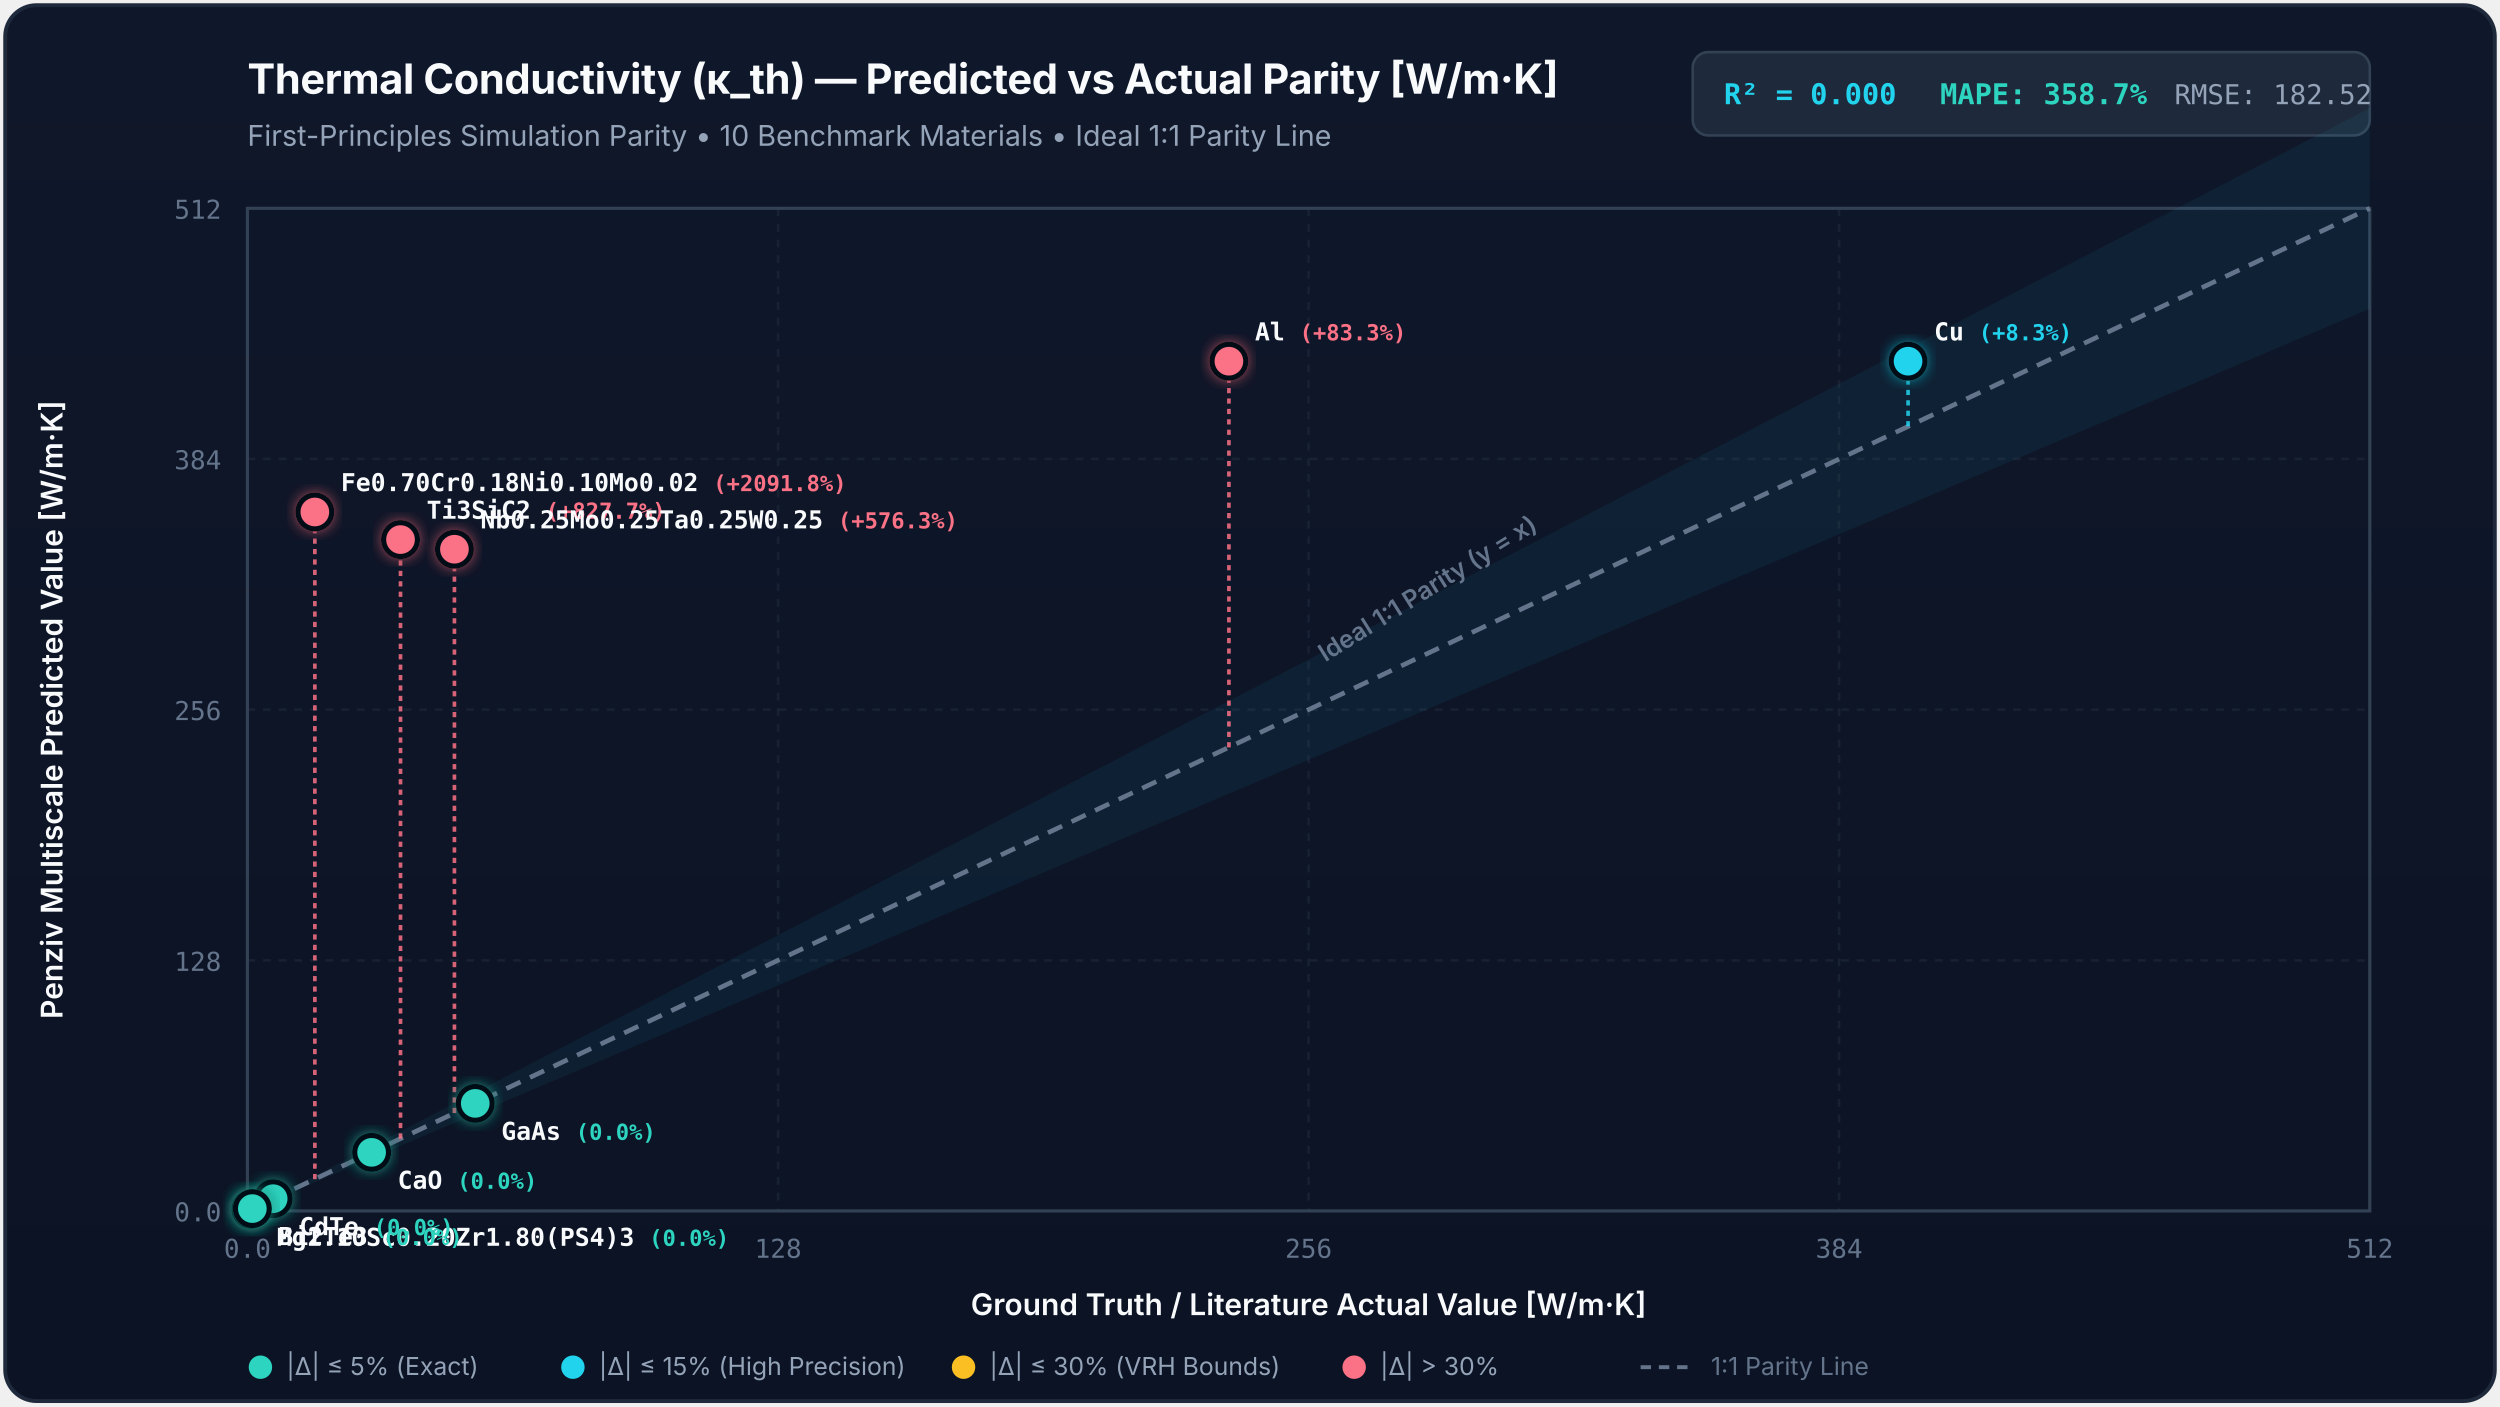
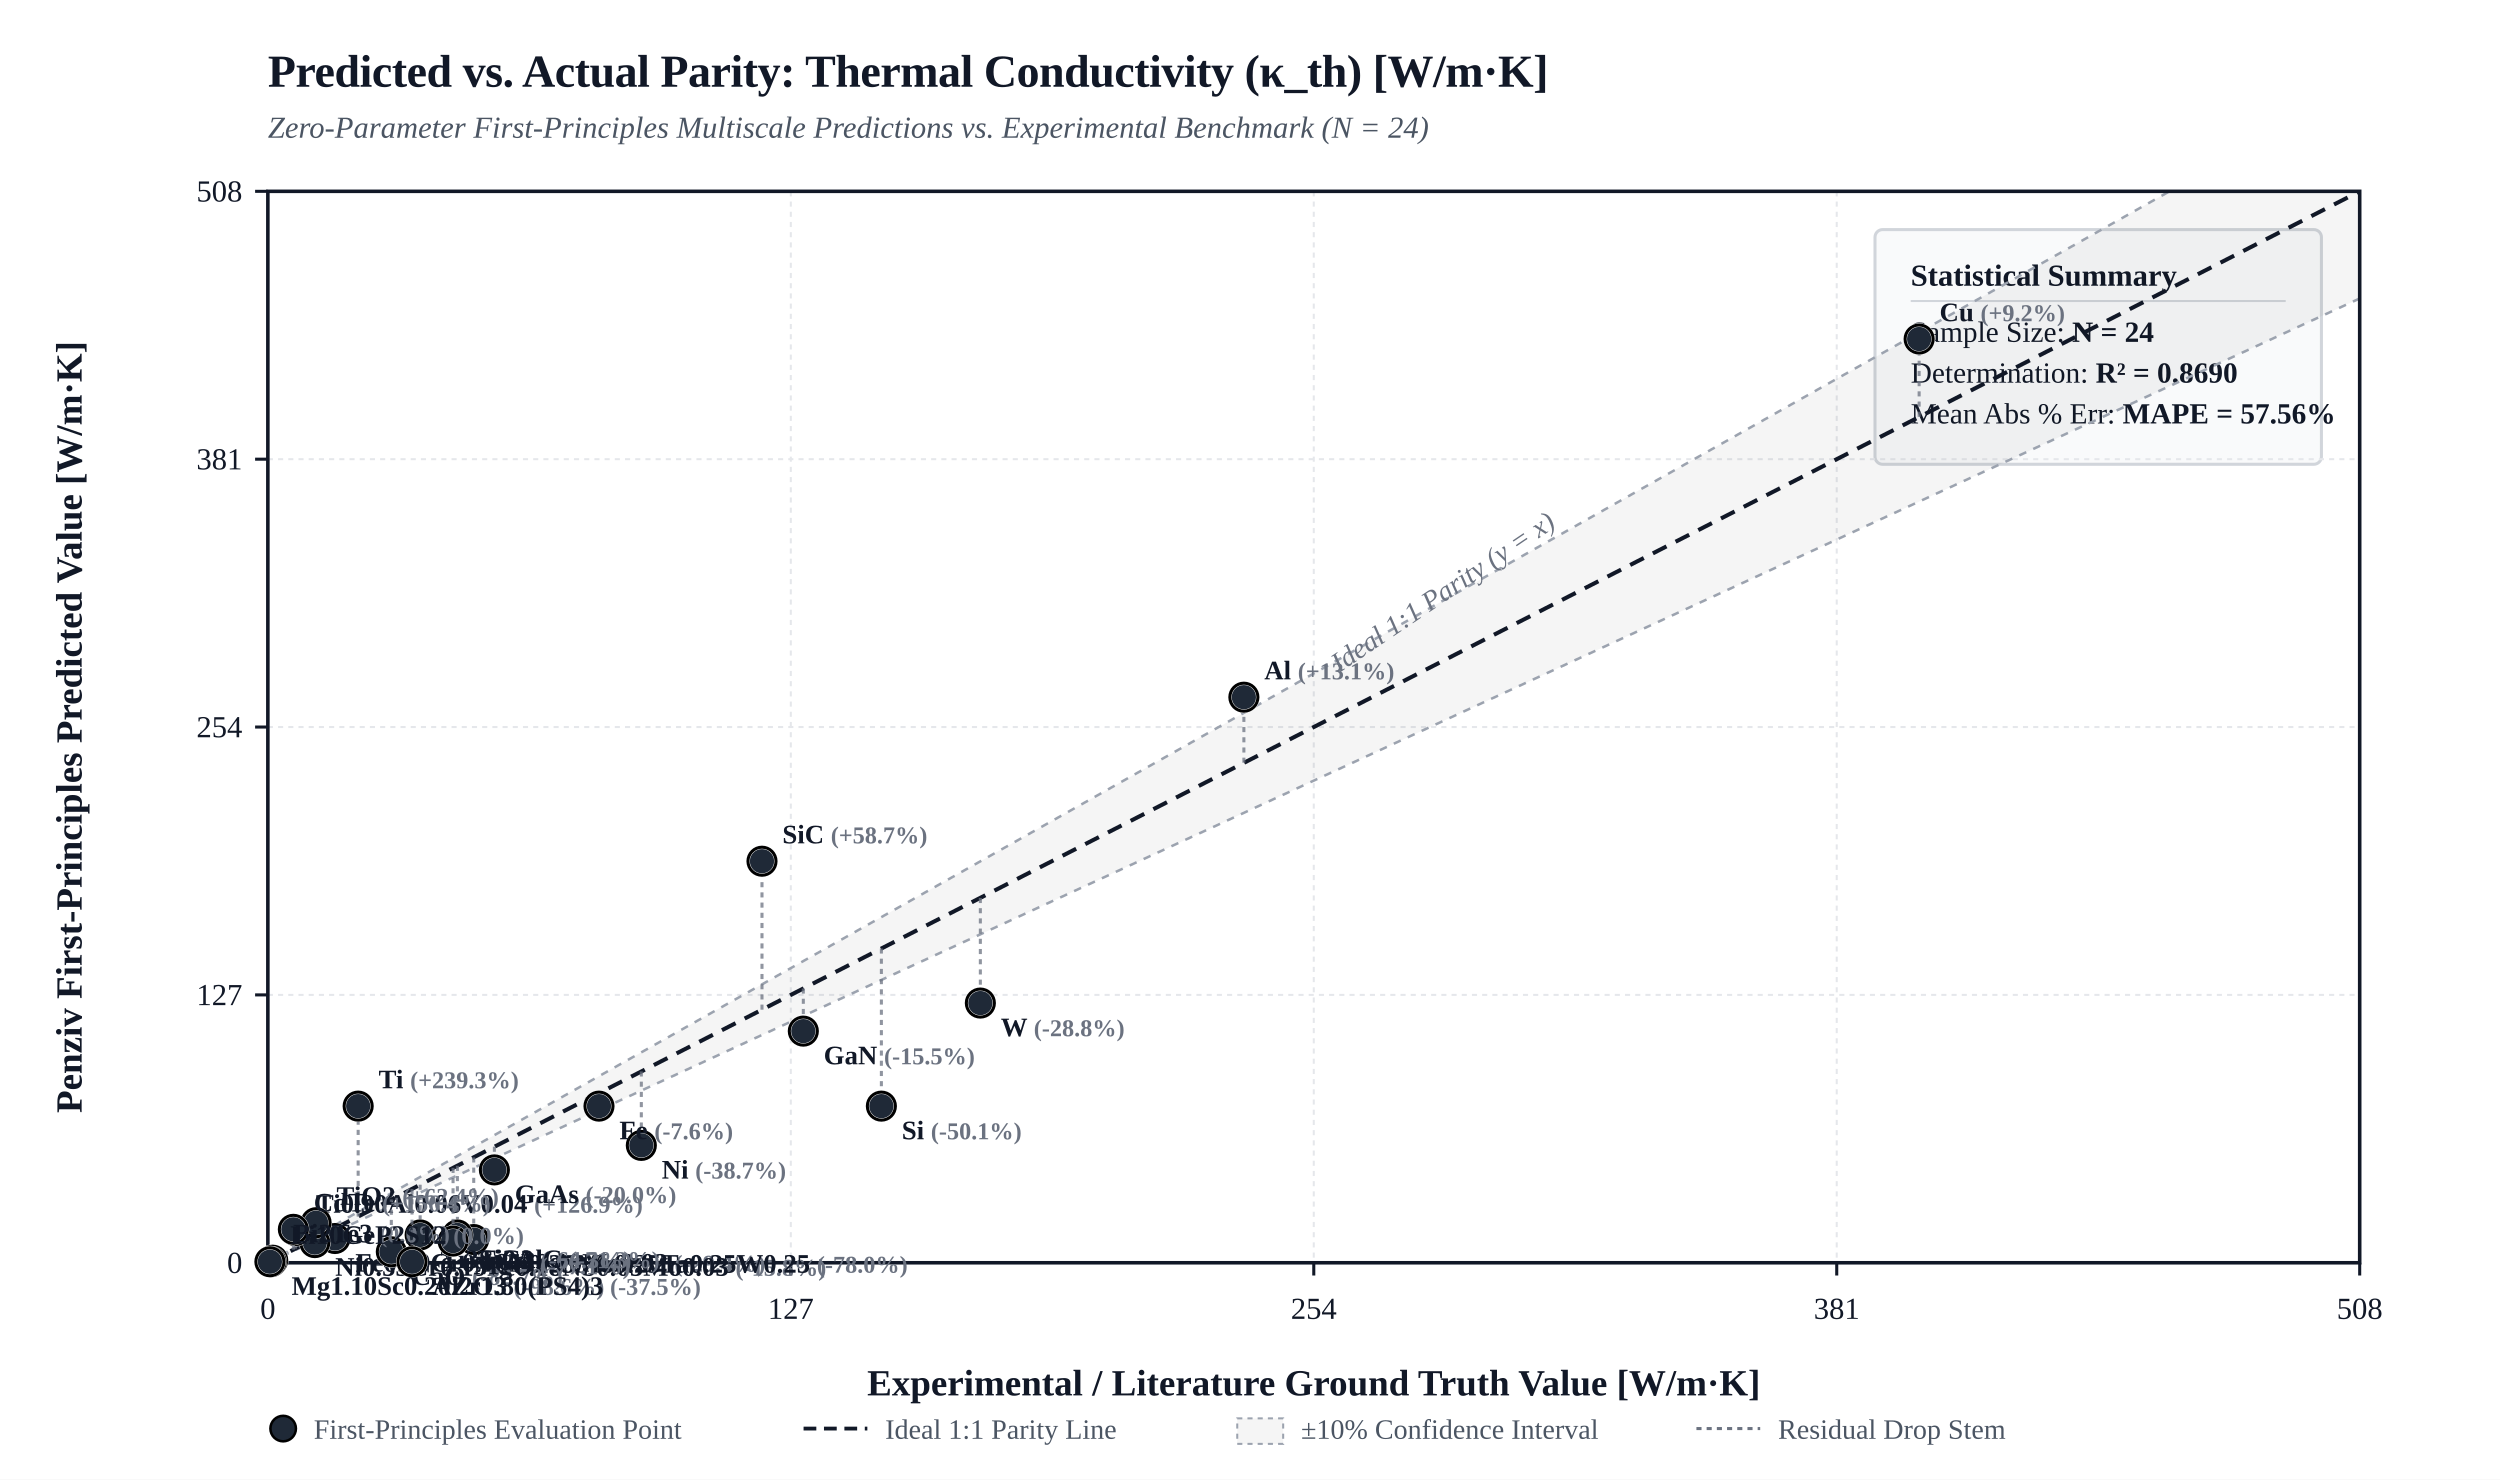
- <svg xmlns="http://www.w3.org/2000/svg" viewBox="0 0 960 540" width="100%" height="auto" style="background-color: #040D18; border-radius: 12px; font-family: Inter, -apple-system, sans-serif;">
+ <svg xmlns="http://www.w3.org/2000/svg" viewBox="0 0 980 580" width="100%" height="auto" style="background-color: #FFFFFF; border: 1px solid #E5E7EB; border-radius: 4px; font-family: 'Times New Roman', Times, 'DejaVu Serif', 'TeX Gyre Termes', Georgia, serif;">
  <defs>
-     <linearGradient id="gradParityCard" x1="0" y1="0" x2="0" y2="1">
-       <stop offset="0%" stop-color="#0F172A" />
-       <stop offset="100%" stop-color="#0B1324" />
-     </linearGradient>
-     <filter id="glowEffect" x="-30%" y="-30%" width="160%" height="160%">
-       <feGaussianBlur stdDeviation="3" result="blur" />
-       <feComposite in="SourceGraphic" in2="blur" operator="over" />
-     </filter>
+     <clipPath id="plotClip">
+       <rect x="105" y="75" width="820" height="420" />
+     </clipPath>
  </defs>
-   <rect x="2" y="2" width="956" height="536" rx="12" fill="url(#gradParityCard)" stroke="#1E293B" stroke-width="1.5" />
-   <text x="95" y="36" fill="#F8FAFC" font-size="16" font-weight="700" letter-spacing="-0.01em">Thermal Conductivity (κ_th) — Predicted vs Actual Parity [W/m·K]</text>
-   <text x="95" y="56" fill="#94A3B8" font-size="11">First-Principles Simulation Parity • 10 Benchmark Materials • Ideal 1:1 Parity Line</text>
-   <g transform="translate(650, 20)">
-     <rect width="260" height="32" rx="6" fill="#1E293B" stroke="#334155" stroke-width="1" />
-     <text x="12" y="20" fill="#22D3EE" font-family="JetBrains Mono, monospace" font-size="11" font-weight="700">R² = 0.000</text>
-     <text x="95" y="20" fill="#2DD4BF" font-family="JetBrains Mono, monospace" font-size="11" font-weight="700">MAPE: 358.7%</text>
-     <text x="185" y="20" fill="#94A3B8" font-family="JetBrains Mono, monospace" font-size="10.5">RMSE: 182.52</text>
+   <rect x="0" y="0" width="980" height="580" fill="#FFFFFF" />
+   <text x="105" y="34" fill="#111827" font-size="18" font-weight="bold" letter-spacing="-0.01em">Predicted vs. Actual Parity: Thermal Conductivity (κ_th) [W/m·K]</text>
+   <text x="105" y="54" fill="#4B5563" font-size="12" font-style="italic">Zero-Parameter First-Principles Multiscale Predictions vs. Experimental Benchmark (N = 24)</text>
+   <g transform="translate(735, 90)">
+     <rect width="175" height="92" rx="3" fill="#F9FAFB" stroke="#D1D5DB" stroke-width="1.2" />
+     <text x="14" y="22" fill="#111827" font-size="12" font-weight="bold">Statistical Summary</text>
+     <line x1="14" y1="28" x2="161" y2="28" stroke="#D1D5DB" stroke-width="0.8" />
+     <text x="14" y="44" fill="#111827" font-size="11.5">Sample Size: <tspan font-weight="bold">N = 24</tspan>
+     </text>
+     <text x="14" y="60" fill="#111827" font-size="11.5">Determination: <tspan font-weight="bold">R² = 0.8690</tspan>
+     </text>
+     <text x="14" y="76" fill="#111827" font-size="11.5">Mean Abs % Err: <tspan font-weight="bold">MAPE = 57.56%</tspan>
+     </text>
  </g>
-   <line x1="95.0" y1="80" x2="95.0" y2="465" stroke="#1E293B" stroke-width="1" stroke-dasharray="3,3" opacity="0.6" />
-   <line x1="95" y1="465.0" x2="910" y2="465.0" stroke="#1E293B" stroke-width="1" stroke-dasharray="3,3" opacity="0.6" />
-   <text x="85" y="469.0" fill="#64748B" font-family="JetBrains Mono, monospace" font-size="10" text-anchor="end">0.0</text>
-   <text x="95.0" y="483.0" fill="#64748B" font-family="JetBrains Mono, monospace" font-size="10" text-anchor="middle">0.0</text>
-   <line x1="298.8" y1="80" x2="298.8" y2="465" stroke="#1E293B" stroke-width="1" stroke-dasharray="3,3" opacity="0.6" />
-   <line x1="95" y1="368.8" x2="910" y2="368.8" stroke="#1E293B" stroke-width="1" stroke-dasharray="3,3" opacity="0.6" />
-   <text x="85" y="372.8" fill="#64748B" font-family="JetBrains Mono, monospace" font-size="10" text-anchor="end">128</text>
-   <text x="298.8" y="483.0" fill="#64748B" font-family="JetBrains Mono, monospace" font-size="10" text-anchor="middle">128</text>
-   <line x1="502.5" y1="80" x2="502.5" y2="465" stroke="#1E293B" stroke-width="1" stroke-dasharray="3,3" opacity="0.6" />
-   <line x1="95" y1="272.5" x2="910" y2="272.5" stroke="#1E293B" stroke-width="1" stroke-dasharray="3,3" opacity="0.6" />
-   <text x="85" y="276.5" fill="#64748B" font-family="JetBrains Mono, monospace" font-size="10" text-anchor="end">256</text>
-   <text x="502.5" y="483.0" fill="#64748B" font-family="JetBrains Mono, monospace" font-size="10" text-anchor="middle">256</text>
-   <line x1="706.2" y1="80" x2="706.2" y2="465" stroke="#1E293B" stroke-width="1" stroke-dasharray="3,3" opacity="0.6" />
-   <line x1="95" y1="176.2" x2="910" y2="176.2" stroke="#1E293B" stroke-width="1" stroke-dasharray="3,3" opacity="0.6" />
-   <text x="85" y="180.2" fill="#64748B" font-family="JetBrains Mono, monospace" font-size="10" text-anchor="end">384</text>
-   <text x="706.2" y="483.0" fill="#64748B" font-family="JetBrains Mono, monospace" font-size="10" text-anchor="middle">384</text>
-   <line x1="910.0" y1="80" x2="910.0" y2="465" stroke="#1E293B" stroke-width="1" stroke-dasharray="3,3" opacity="0.6" />
-   <line x1="95" y1="80.0" x2="910" y2="80.0" stroke="#1E293B" stroke-width="1" stroke-dasharray="3,3" opacity="0.6" />
-   <text x="85" y="84.0" fill="#64748B" font-family="JetBrains Mono, monospace" font-size="10" text-anchor="end">512</text>
-   <text x="910.0" y="483.0" fill="#64748B" font-family="JetBrains Mono, monospace" font-size="10" text-anchor="middle">512</text>
-   <rect x="95" y="80" width="815" height="385" fill="none" stroke="#334155" stroke-width="1.2" />
-   <polygon points="95.0,465.0 910.0,41.5 910.0,118.5 95.0,465.0" fill="#22D3EE" opacity="0.06" />
-   <line x1="95.0" y1="465.0" x2="910.0" y2="80.0" stroke="#64748B" stroke-width="1.8" stroke-dasharray="6,4" />
-   <text x="517.5" y="260.5" fill="#64748B" font-size="9.5" font-weight="600" transform="rotate(-32 502.5 272.5)">Ideal 1:1 Parity (y = x)</text>
-   <text x="502.5" y="505.0" fill="#F8FAFC" font-size="11.5" font-weight="600" text-anchor="middle">Ground Truth / Literature Actual Value  [W/m·K]</text>
-   <text x="24" y="272.5" fill="#F8FAFC" font-size="11.5" font-weight="600" text-anchor="middle" transform="rotate(-90 24 272.5)">Penziv Multiscale Predicted Value  [W/m·K]</text>
-   <line x1="732.7" y1="163.7" x2="732.7" y2="138.7" stroke="#22D3EE" stroke-width="1.4" stroke-dasharray="2,2" opacity="0.85" />
-   <circle cx="732.7" cy="138.7" r="6.5" fill="#22D3EE" stroke="#040D18" stroke-width="2" filter="url(#glowEffect)" />
-   <text x="742.7" y="130.7" fill="#F8FAFC" font-family="JetBrains Mono, monospace" font-size="9.5" font-weight="700" text-anchor="start">Cu <tspan fill="#22D3EE" font-size="8.5">(+8.3%)</tspan>
+   <line x1="105.0" y1="75" x2="105.0" y2="495" stroke="#E5E7EB" stroke-width="0.8" stroke-dasharray="2,2" />
+   <line x1="105" y1="495.0" x2="925" y2="495.0" stroke="#E5E7EB" stroke-width="0.8" stroke-dasharray="2,2" />
+   <line x1="100" y1="495.0" x2="105" y2="495.0" stroke="#111827" stroke-width="1.2" />
+   <text x="95" y="499.0" fill="#111827" font-size="12" font-weight="500" text-anchor="end">0</text>
+   <line x1="105.0" y1="495" x2="105.0" y2="500" stroke="#111827" stroke-width="1.2" />
+   <text x="105.0" y="517.0" fill="#111827" font-size="12" font-weight="500" text-anchor="middle">0</text>
+   <line x1="310.0" y1="75" x2="310.0" y2="495" stroke="#E5E7EB" stroke-width="0.8" stroke-dasharray="2,2" />
+   <line x1="105" y1="390.0" x2="925" y2="390.0" stroke="#E5E7EB" stroke-width="0.8" stroke-dasharray="2,2" />
+   <line x1="100" y1="390.0" x2="105" y2="390.0" stroke="#111827" stroke-width="1.2" />
+   <text x="95" y="394.0" fill="#111827" font-size="12" font-weight="500" text-anchor="end">127</text>
+   <line x1="310.0" y1="495" x2="310.0" y2="500" stroke="#111827" stroke-width="1.2" />
+   <text x="310.0" y="517.0" fill="#111827" font-size="12" font-weight="500" text-anchor="middle">127</text>
+   <line x1="515.0" y1="75" x2="515.0" y2="495" stroke="#E5E7EB" stroke-width="0.8" stroke-dasharray="2,2" />
+   <line x1="105" y1="285.0" x2="925" y2="285.0" stroke="#E5E7EB" stroke-width="0.8" stroke-dasharray="2,2" />
+   <line x1="100" y1="285.0" x2="105" y2="285.0" stroke="#111827" stroke-width="1.2" />
+   <text x="95" y="289.0" fill="#111827" font-size="12" font-weight="500" text-anchor="end">254</text>
+   <line x1="515.0" y1="495" x2="515.0" y2="500" stroke="#111827" stroke-width="1.2" />
+   <text x="515.0" y="517.0" fill="#111827" font-size="12" font-weight="500" text-anchor="middle">254</text>
+   <line x1="720.0" y1="75" x2="720.0" y2="495" stroke="#E5E7EB" stroke-width="0.8" stroke-dasharray="2,2" />
+   <line x1="105" y1="180.0" x2="925" y2="180.0" stroke="#E5E7EB" stroke-width="0.8" stroke-dasharray="2,2" />
+   <line x1="100" y1="180.0" x2="105" y2="180.0" stroke="#111827" stroke-width="1.2" />
+   <text x="95" y="184.0" fill="#111827" font-size="12" font-weight="500" text-anchor="end">381</text>
+   <line x1="720.0" y1="495" x2="720.0" y2="500" stroke="#111827" stroke-width="1.2" />
+   <text x="720.0" y="517.0" fill="#111827" font-size="12" font-weight="500" text-anchor="middle">381</text>
+   <line x1="925.0" y1="75" x2="925.0" y2="495" stroke="#E5E7EB" stroke-width="0.8" stroke-dasharray="2,2" />
+   <line x1="105" y1="75.0" x2="925" y2="75.0" stroke="#E5E7EB" stroke-width="0.8" stroke-dasharray="2,2" />
+   <line x1="100" y1="75.0" x2="105" y2="75.0" stroke="#111827" stroke-width="1.2" />
+   <text x="95" y="79.0" fill="#111827" font-size="12" font-weight="500" text-anchor="end">508</text>
+   <line x1="925.0" y1="495" x2="925.0" y2="500" stroke="#111827" stroke-width="1.2" />
+   <text x="925.0" y="517.0" fill="#111827" font-size="12" font-weight="500" text-anchor="middle">508</text>
+   <polygon points="105.0,495.0 925.0,33.0 925.0,117.0 105.0,495.0" fill="rgba(0, 0, 0, 0.04)" clip-path="url(#plotClip)" />
+   <line x1="105.0" y1="495.0" x2="925.0" y2="33.0" stroke="#9CA3AF" stroke-width="1.0" stroke-dasharray="3,3" clip-path="url(#plotClip)" />
+   <line x1="105.0" y1="495.0" x2="925.0" y2="117.0" stroke="#9CA3AF" stroke-width="1.0" stroke-dasharray="3,3" clip-path="url(#plotClip)" />
+   <line x1="105.0" y1="495.0" x2="925.0" y2="75.0" stroke="#111827" stroke-width="1.6" stroke-dasharray="6,4" clip-path="url(#plotClip)" />
+   <text x="535.0" y="273.0" fill="#6B7280" font-size="11" font-style="italic" transform="rotate(-34 515.0 285.0)">Ideal 1:1 Parity (y = x)</text>
+   <rect x="105" y="75" width="820" height="420" fill="none" stroke="#111827" stroke-width="1.4" />
+   <text x="515.0" y="547.0" fill="#111827" font-size="14.5" font-weight="bold" text-anchor="middle">Experimental / Literature Ground Truth Value [W/m·K]</text>
+   <text x="32" y="285.0" fill="#111827" font-size="14.5" font-weight="bold" text-anchor="middle" transform="rotate(-90 32 285.0)">Penziv First-Principles Predicted Value [W/m·K]</text>
+   <line x1="752.3" y1="163.4" x2="752.3" y2="132.9" stroke="#6B7280" stroke-width="1.2" stroke-dasharray="2,2" opacity="0.75" clip-path="url(#plotClip)" />
+   <circle cx="752.3" cy="132.9" r="5.5" fill="#1F2937" stroke="#FFFFFF" stroke-width="1.5" />
+   <circle cx="752.3" cy="132.9" r="5.5" fill="none" stroke="#000000" stroke-width="1.2" />
+   <text x="760.3" y="125.9" fill="#111827" font-size="10.5" font-weight="600" text-anchor="start">Cu <tspan fill="#6B7280" font-size="9.5">(+9.2%)</tspan>
  </text>
-   <line x1="471.9" y1="287.0" x2="471.9" y2="138.7" stroke="#FB7185" stroke-width="1.4" stroke-dasharray="2,2" opacity="0.85" />
-   <circle cx="471.9" cy="138.7" r="6.5" fill="#FB7185" stroke="#040D18" stroke-width="2" filter="url(#glowEffect)" />
-   <text x="481.9" y="130.7" fill="#F8FAFC" font-family="JetBrains Mono, monospace" font-size="9.5" font-weight="700" text-anchor="start">Al <tspan fill="#FB7185" font-size="8.5">(+83.3%)</tspan>
+   <line x1="487.6" y1="299.0" x2="487.6" y2="273.3" stroke="#6B7280" stroke-width="1.2" stroke-dasharray="2,2" opacity="0.75" clip-path="url(#plotClip)" />
+   <circle cx="487.6" cy="273.3" r="5.5" fill="#1F2937" stroke="#FFFFFF" stroke-width="1.5" />
+   <circle cx="487.6" cy="273.3" r="5.5" fill="none" stroke="#000000" stroke-width="1.2" />
+   <text x="495.6" y="266.3" fill="#111827" font-size="10.5" font-weight="600" text-anchor="start">Al <tspan fill="#6B7280" font-size="9.5">(+13.1%)</tspan>
  </text>
-   <line x1="142.7" y1="442.5" x2="142.7" y2="442.5" stroke="#2DD4BF" stroke-width="1.4" stroke-dasharray="2,2" opacity="0.85" />
-   <circle cx="142.7" cy="442.5" r="6.5" fill="#2DD4BF" stroke="#040D18" stroke-width="2" filter="url(#glowEffect)" />
-   <text x="152.7" y="456.5" fill="#F8FAFC" font-family="JetBrains Mono, monospace" font-size="9.5" font-weight="700" text-anchor="start">CaO <tspan fill="#2DD4BF" font-size="8.5">(0.0%)</tspan>
+   <line x1="251.4" y1="420.0" x2="251.4" y2="449.0" stroke="#6B7280" stroke-width="1.2" stroke-dasharray="2,2" opacity="0.75" clip-path="url(#plotClip)" />
+   <circle cx="251.4" cy="449.0" r="5.5" fill="#1F2937" stroke="#FFFFFF" stroke-width="1.5" />
+   <circle cx="251.4" cy="449.0" r="5.5" fill="none" stroke="#000000" stroke-width="1.2" />
+   <text x="259.4" y="462.0" fill="#111827" font-size="10.5" font-weight="600" text-anchor="start">Ni <tspan fill="#6B7280" font-size="9.5">(-38.7%)</tspan>
  </text>
-   <line x1="120.9" y1="452.8" x2="120.9" y2="196.6" stroke="#FB7185" stroke-width="1.4" stroke-dasharray="2,2" opacity="0.85" />
-   <circle cx="120.9" cy="196.6" r="6.5" fill="#FB7185" stroke="#040D18" stroke-width="2" filter="url(#glowEffect)" />
-   <text x="130.9" y="188.6" fill="#F8FAFC" font-family="JetBrains Mono, monospace" font-size="9.5" font-weight="700" text-anchor="start">Fe0.70Cr0.18Ni0.10Mo0.02 <tspan fill="#FB7185" font-size="8.5">(+2091.8%)</tspan>
+   <line x1="140.4" y1="476.9" x2="140.4" y2="433.6" stroke="#6B7280" stroke-width="1.2" stroke-dasharray="2,2" opacity="0.75" clip-path="url(#plotClip)" />
+   <circle cx="140.4" cy="433.6" r="5.5" fill="#1F2937" stroke="#FFFFFF" stroke-width="1.5" />
+   <circle cx="140.4" cy="433.6" r="5.5" fill="none" stroke="#000000" stroke-width="1.2" />
+   <text x="148.4" y="426.6" fill="#111827" font-size="10.5" font-weight="600" text-anchor="start">Ti <tspan fill="#6B7280" font-size="9.5">(+239.3%)</tspan>
  </text>
-   <line x1="153.8" y1="437.2" x2="153.8" y2="207.2" stroke="#FB7185" stroke-width="1.4" stroke-dasharray="2,2" opacity="0.85" />
-   <circle cx="153.8" cy="207.2" r="6.5" fill="#FB7185" stroke="#040D18" stroke-width="2" filter="url(#glowEffect)" />
-   <text x="163.8" y="199.2" fill="#F8FAFC" font-family="JetBrains Mono, monospace" font-size="9.5" font-weight="700" text-anchor="start">Ti3SiC2 <tspan fill="#FB7185" font-size="8.5">(+827.7%)</tspan>
+   <line x1="384.3" y1="352.0" x2="384.3" y2="393.2" stroke="#6B7280" stroke-width="1.2" stroke-dasharray="2,2" opacity="0.75" clip-path="url(#plotClip)" />
+   <circle cx="384.3" cy="393.2" r="5.5" fill="#1F2937" stroke="#FFFFFF" stroke-width="1.5" />
+   <circle cx="384.3" cy="393.2" r="5.5" fill="none" stroke="#000000" stroke-width="1.2" />
+   <text x="392.3" y="406.2" fill="#111827" font-size="10.5" font-weight="600" text-anchor="start">W <tspan fill="#6B7280" font-size="9.5">(-28.8%)</tspan>
  </text>
-   <line x1="174.5" y1="427.4" x2="174.5" y2="210.9" stroke="#FB7185" stroke-width="1.4" stroke-dasharray="2,2" opacity="0.85" />
-   <circle cx="174.5" cy="210.9" r="6.5" fill="#FB7185" stroke="#040D18" stroke-width="2" filter="url(#glowEffect)" />
-   <text x="184.5" y="202.9" fill="#F8FAFC" font-family="JetBrains Mono, monospace" font-size="9.5" font-weight="700" text-anchor="start">Nb0.25Mo0.25Ta0.25W0.25 <tspan fill="#FB7185" font-size="8.5">(+576.3%)</tspan>
+   <line x1="234.8" y1="428.5" x2="234.8" y2="433.6" stroke="#6B7280" stroke-width="1.2" stroke-dasharray="2,2" opacity="0.75" clip-path="url(#plotClip)" />
+   <circle cx="234.8" cy="433.6" r="5.5" fill="#1F2937" stroke="#FFFFFF" stroke-width="1.5" />
+   <circle cx="234.8" cy="433.6" r="5.5" fill="none" stroke="#000000" stroke-width="1.2" />
+   <text x="242.8" y="446.6" fill="#111827" font-size="10.5" font-weight="600" text-anchor="start">Fe <tspan fill="#6B7280" font-size="9.5">(-7.6%)</tspan>
  </text>
-   <line x1="96.3" y1="464.4" x2="96.3" y2="464.4" stroke="#2DD4BF" stroke-width="1.4" stroke-dasharray="2,2" opacity="0.85" />
-   <circle cx="96.3" cy="464.4" r="6.5" fill="#2DD4BF" stroke="#040D18" stroke-width="2" filter="url(#glowEffect)" />
-   <text x="106.3" y="478.4" fill="#F8FAFC" font-family="JetBrains Mono, monospace" font-size="9.5" font-weight="700" text-anchor="start">Mg1.10Sc0.20Zr1.80(PS4)3 <tspan fill="#2DD4BF" font-size="8.5">(0.0%)</tspan>
+   <line x1="131.3" y1="481.5" x2="131.3" y2="485.5" stroke="#6B7280" stroke-width="1.2" stroke-dasharray="2,2" opacity="0.75" clip-path="url(#plotClip)" />
+   <circle cx="131.3" cy="485.5" r="5.5" fill="#1F2937" stroke="#FFFFFF" stroke-width="1.5" />
+   <circle cx="131.3" cy="485.5" r="5.5" fill="none" stroke="#000000" stroke-width="1.2" />
+   <text x="139.3" y="498.5" fill="#111827" font-size="10.5" font-weight="600" text-anchor="start">Fe0.70Cr0.18Ni0.10Mo0.02 <tspan fill="#6B7280" font-size="9.5">(-29.4%)</tspan>
  </text>
-   <line x1="182.5" y1="423.7" x2="182.5" y2="423.7" stroke="#2DD4BF" stroke-width="1.4" stroke-dasharray="2,2" opacity="0.85" />
-   <circle cx="182.5" cy="423.7" r="6.5" fill="#2DD4BF" stroke="#040D18" stroke-width="2" filter="url(#glowEffect)" />
-   <text x="192.5" y="437.7" fill="#F8FAFC" font-family="JetBrains Mono, monospace" font-size="9.5" font-weight="700" text-anchor="start">GaAs <tspan fill="#2DD4BF" font-size="8.5">(0.0%)</tspan>
+   <line x1="123.4" y1="485.6" x2="123.4" y2="487.1" stroke="#6B7280" stroke-width="1.2" stroke-dasharray="2,2" opacity="0.75" clip-path="url(#plotClip)" />
+   <circle cx="123.4" cy="487.1" r="5.5" fill="#1F2937" stroke="#FFFFFF" stroke-width="1.5" />
+   <circle cx="123.4" cy="487.1" r="5.5" fill="none" stroke="#000000" stroke-width="1.2" />
+   <text x="131.4" y="500.1" fill="#111827" font-size="10.5" font-weight="600" text-anchor="start">Ni0.53Cr0.19Fe0.18Nb0.05Mo0.03 <tspan fill="#6B7280" font-size="9.5">(-15.8%)</tspan>
  </text>
-   <line x1="104.9" y1="460.3" x2="104.9" y2="460.3" stroke="#2DD4BF" stroke-width="1.4" stroke-dasharray="2,2" opacity="0.85" />
-   <circle cx="104.9" cy="460.3" r="6.5" fill="#2DD4BF" stroke="#040D18" stroke-width="2" filter="url(#glowEffect)" />
-   <text x="114.9" y="474.3" fill="#F8FAFC" font-family="JetBrains Mono, monospace" font-size="9.5" font-weight="700" text-anchor="start">CdTe <tspan fill="#2DD4BF" font-size="8.5">(0.0%)</tspan>
+   <line x1="115.8" y1="489.5" x2="115.8" y2="482.4" stroke="#6B7280" stroke-width="1.2" stroke-dasharray="2,2" opacity="0.75" clip-path="url(#plotClip)" />
+   <circle cx="115.8" cy="482.4" r="5.5" fill="#1F2937" stroke="#FFFFFF" stroke-width="1.5" />
+   <circle cx="115.8" cy="482.4" r="5.5" fill="none" stroke="#000000" stroke-width="1.2" />
+   <text x="123.8" y="475.4" fill="#111827" font-size="10.5" font-weight="600" text-anchor="start">Ti0.90Al0.06V0.04 <tspan fill="#6B7280" font-size="9.5">(+126.9%)</tspan>
  </text>
-   <line x1="96.9" y1="464.1" x2="96.9" y2="464.1" stroke="#2DD4BF" stroke-width="1.4" stroke-dasharray="2,2" opacity="0.85" />
-   <circle cx="96.9" cy="464.1" r="6.5" fill="#2DD4BF" stroke="#040D18" stroke-width="2" filter="url(#glowEffect)" />
-   <text x="106.9" y="478.1" fill="#F8FAFC" font-family="JetBrains Mono, monospace" font-size="9.5" font-weight="700" text-anchor="start">Bi2Te3 <tspan fill="#2DD4BF" font-size="8.5">(0.0%)</tspan>
+   <line x1="185.7" y1="453.7" x2="185.7" y2="485.9" stroke="#6B7280" stroke-width="1.2" stroke-dasharray="2,2" opacity="0.75" clip-path="url(#plotClip)" />
+   <circle cx="185.7" cy="485.9" r="5.5" fill="#1F2937" stroke="#FFFFFF" stroke-width="1.5" />
+   <circle cx="185.7" cy="485.9" r="5.5" fill="none" stroke="#000000" stroke-width="1.2" />
+   <text x="193.7" y="498.9" fill="#111827" font-size="10.5" font-weight="600" text-anchor="start">Nb0.25Mo0.25Ta0.25W0.25 <tspan fill="#6B7280" font-size="9.5">(-78.0%)</tspan>
  </text>
-   <g transform="translate(95, 528)" font-size="9.5">
-     <circle cx="5" cy="-3" r="4.5" fill="#2DD4BF" />
-     <text x="15" y="0" fill="#94A3B8">|Δ| ≤ 5% (Exact)</text>
-     <circle cx="125" cy="-3" r="4.5" fill="#22D3EE" />
-     <text x="135" y="0" fill="#94A3B8">|Δ| ≤ 15% (High Precision)</text>
-     <circle cx="275" cy="-3" r="4.5" fill="#FBBF24" />
-     <text x="285" y="0" fill="#94A3B8">|Δ| ≤ 30% (VRH Bounds)</text>
-     <circle cx="425" cy="-3" r="4.5" fill="#FB7185" />
-     <text x="435" y="0" fill="#94A3B8">|Δ| &gt; 30%</text>
-     <line x1="535" y1="-3" x2="555" y2="-3" stroke="#64748B" stroke-dasharray="4,3" stroke-width="1.5" />
-     <text x="562" y="0" fill="#64748B">1:1 Parity Line</text>
+   <line x1="164.7" y1="464.4" x2="164.7" y2="484.1" stroke="#6B7280" stroke-width="1.2" stroke-dasharray="2,2" opacity="0.75" clip-path="url(#plotClip)" />
+   <circle cx="164.7" cy="484.1" r="5.5" fill="#1F2937" stroke="#FFFFFF" stroke-width="1.5" />
+   <circle cx="164.7" cy="484.1" r="5.5" fill="none" stroke="#000000" stroke-width="1.2" />
+   <text x="172.7" y="497.1" fill="#111827" font-size="10.5" font-weight="600" text-anchor="start">Ti3SiC2 <tspan fill="#6B7280" font-size="9.5">(-64.3%)</tspan>
+   </text>
+   <line x1="179.3" y1="457.0" x2="179.3" y2="484.1" stroke="#6B7280" stroke-width="1.2" stroke-dasharray="2,2" opacity="0.75" clip-path="url(#plotClip)" />
+   <circle cx="179.3" cy="484.1" r="5.5" fill="#1F2937" stroke="#FFFFFF" stroke-width="1.5" />
+   <circle cx="179.3" cy="484.1" r="5.5" fill="none" stroke="#000000" stroke-width="1.2" />
+   <text x="187.3" y="497.1" fill="#111827" font-size="10.5" font-weight="600" text-anchor="start">Ti2AlC <tspan fill="#6B7280" font-size="9.5">(-71.3%)</tspan>
+   </text>
+   <line x1="153.4" y1="470.2" x2="153.4" y2="490.7" stroke="#6B7280" stroke-width="1.2" stroke-dasharray="2,2" opacity="0.75" clip-path="url(#plotClip)" />
+   <circle cx="153.4" cy="490.7" r="5.5" fill="#1F2937" stroke="#FFFFFF" stroke-width="1.5" />
+   <circle cx="153.4" cy="490.7" r="5.5" fill="none" stroke="#000000" stroke-width="1.2" />
+   <text x="161.4" y="503.7" fill="#111827" font-size="10.5" font-weight="600" text-anchor="start">CaO <tspan fill="#6B7280" font-size="9.5">(-82.7%)</tspan>
+   </text>
+   <line x1="177.6" y1="457.8" x2="177.6" y2="486.5" stroke="#6B7280" stroke-width="1.2" stroke-dasharray="2,2" opacity="0.75" clip-path="url(#plotClip)" />
+   <circle cx="177.6" cy="486.5" r="5.5" fill="#1F2937" stroke="#FFFFFF" stroke-width="1.5" />
+   <circle cx="177.6" cy="486.5" r="5.5" fill="none" stroke="#000000" stroke-width="1.2" />
+   <text x="185.6" y="499.5" fill="#111827" font-size="10.5" font-weight="600" text-anchor="start">MgO <tspan fill="#6B7280" font-size="9.5">(-77.1%)</tspan>
+   </text>
+   <line x1="161.5" y1="466.1" x2="161.5" y2="494.6" stroke="#6B7280" stroke-width="1.2" stroke-dasharray="2,2" opacity="0.75" clip-path="url(#plotClip)" />
+   <circle cx="161.5" cy="494.6" r="5.5" fill="#1F2937" stroke="#FFFFFF" stroke-width="1.5" />
+   <circle cx="161.5" cy="494.6" r="5.5" fill="none" stroke="#000000" stroke-width="1.2" />
+   <text x="169.5" y="507.6" fill="#111827" font-size="10.5" font-weight="600" text-anchor="start">Al2O3 <tspan fill="#6B7280" font-size="9.5">(-98.6%)</tspan>
+   </text>
+   <line x1="123.9" y1="485.3" x2="123.9" y2="479.3" stroke="#6B7280" stroke-width="1.2" stroke-dasharray="2,2" opacity="0.75" clip-path="url(#plotClip)" />
+   <circle cx="123.9" cy="479.3" r="5.5" fill="#1F2937" stroke="#FFFFFF" stroke-width="1.5" />
+   <circle cx="123.9" cy="479.3" r="5.5" fill="none" stroke="#000000" stroke-width="1.2" />
+   <text x="131.9" y="472.3" fill="#111827" font-size="10.5" font-weight="600" text-anchor="start">TiO2 <tspan fill="#6B7280" font-size="9.5">(+62.4%)</tspan>
+   </text>
+   <line x1="298.7" y1="395.8" x2="298.7" y2="337.6" stroke="#6B7280" stroke-width="1.2" stroke-dasharray="2,2" opacity="0.75" clip-path="url(#plotClip)" />
+   <circle cx="298.7" cy="337.6" r="5.5" fill="#1F2937" stroke="#FFFFFF" stroke-width="1.5" />
+   <circle cx="298.7" cy="337.6" r="5.5" fill="none" stroke="#000000" stroke-width="1.2" />
+   <text x="306.7" y="330.6" fill="#111827" font-size="10.5" font-weight="600" text-anchor="start">SiC <tspan fill="#6B7280" font-size="9.5">(+58.7%)</tspan>
+   </text>
+   <line x1="314.9" y1="387.5" x2="314.9" y2="404.2" stroke="#6B7280" stroke-width="1.2" stroke-dasharray="2,2" opacity="0.75" clip-path="url(#plotClip)" />
+   <circle cx="314.9" cy="404.2" r="5.5" fill="#1F2937" stroke="#FFFFFF" stroke-width="1.5" />
+   <circle cx="314.9" cy="404.2" r="5.5" fill="none" stroke="#000000" stroke-width="1.2" />
+   <text x="322.9" y="417.2" fill="#111827" font-size="10.5" font-weight="600" text-anchor="start">GaN <tspan fill="#6B7280" font-size="9.5">(-15.5%)</tspan>
+   </text>
+   <line x1="345.5" y1="371.8" x2="345.5" y2="433.6" stroke="#6B7280" stroke-width="1.2" stroke-dasharray="2,2" opacity="0.75" clip-path="url(#plotClip)" />
+   <circle cx="345.5" cy="433.6" r="5.5" fill="#1F2937" stroke="#FFFFFF" stroke-width="1.5" />
+   <circle cx="345.5" cy="433.6" r="5.5" fill="none" stroke="#000000" stroke-width="1.2" />
+   <text x="353.5" y="446.6" fill="#111827" font-size="10.5" font-weight="600" text-anchor="start">Si <tspan fill="#6B7280" font-size="9.5">(-50.1%)</tspan>
+   </text>
+   <line x1="193.8" y1="449.5" x2="193.8" y2="458.6" stroke="#6B7280" stroke-width="1.2" stroke-dasharray="2,2" opacity="0.75" clip-path="url(#plotClip)" />
+   <circle cx="193.8" cy="458.6" r="5.5" fill="#1F2937" stroke="#FFFFFF" stroke-width="1.5" />
+   <circle cx="193.8" cy="458.6" r="5.5" fill="none" stroke="#000000" stroke-width="1.2" />
+   <text x="201.8" y="471.6" fill="#111827" font-size="10.5" font-weight="600" text-anchor="start">GaAs <tspan fill="#6B7280" font-size="9.5">(-20.0%)</tspan>
+   </text>
+   <line x1="115.0" y1="489.9" x2="115.0" y2="481.9" stroke="#6B7280" stroke-width="1.2" stroke-dasharray="2,2" opacity="0.75" clip-path="url(#plotClip)" />
+   <circle cx="115.0" cy="481.9" r="5.5" fill="#1F2937" stroke="#FFFFFF" stroke-width="1.5" />
+   <circle cx="115.0" cy="481.9" r="5.5" fill="none" stroke="#000000" stroke-width="1.2" />
+   <text x="123.0" y="474.9" fill="#111827" font-size="10.5" font-weight="600" text-anchor="start">CdTe <tspan fill="#6B7280" font-size="9.5">(+156.4%)</tspan>
+   </text>
+   <line x1="106.9" y1="494.0" x2="106.9" y2="494.0" stroke="#6B7280" stroke-width="1.2" stroke-dasharray="2,2" opacity="0.75" clip-path="url(#plotClip)" />
+   <circle cx="106.9" cy="494.0" r="5.5" fill="#1F2937" stroke="#FFFFFF" stroke-width="1.5" />
+   <circle cx="106.9" cy="494.0" r="5.5" fill="none" stroke="#000000" stroke-width="1.2" />
+   <text x="114.9" y="487.0" fill="#111827" font-size="10.5" font-weight="600" text-anchor="start">Bi2Te3 <tspan fill="#6B7280" font-size="9.5">(0.0%)</tspan>
+   </text>
+   <line x1="106.3" y1="494.3" x2="106.3" y2="494.6" stroke="#6B7280" stroke-width="1.2" stroke-dasharray="2,2" opacity="0.75" clip-path="url(#plotClip)" />
+   <circle cx="106.3" cy="494.6" r="5.5" fill="#1F2937" stroke="#FFFFFF" stroke-width="1.5" />
+   <circle cx="106.3" cy="494.6" r="5.5" fill="none" stroke="#000000" stroke-width="1.2" />
+   <text x="114.3" y="507.6" fill="#111827" font-size="10.5" font-weight="600" text-anchor="start">Mg1.10Sc0.20Zr1.80(PS4)3 <tspan fill="#6B7280" font-size="9.5">(-37.5%)</tspan>
+   </text>
+   <line x1="105.8" y1="494.6" x2="105.8" y2="494.6" stroke="#6B7280" stroke-width="1.2" stroke-dasharray="2,2" opacity="0.75" clip-path="url(#plotClip)" />
+   <circle cx="105.8" cy="494.6" r="5.5" fill="#1F2937" stroke="#FFFFFF" stroke-width="1.5" />
+   <circle cx="105.8" cy="494.6" r="5.5" fill="none" stroke="#000000" stroke-width="1.2" />
+   <text x="113.8" y="487.6" fill="#111827" font-size="10.5" font-weight="600" text-anchor="start">Li10GeP2S12 <tspan fill="#6B7280" font-size="9.5">(0.0%)</tspan>
+   </text>
+   <g transform="translate(105, 564)" font-size="11" fill="#4B5563">
+     <circle cx="6" cy="-4" r="5" fill="#1F2937" stroke="#000000" stroke-width="1.0" />
+     <text x="18" y="0">First-Principles Evaluation Point</text>
+     <line x1="210" y1="-4" x2="235" y2="-4" stroke="#111827" stroke-dasharray="5,3" stroke-width="1.5" />
+     <text x="242" y="0">Ideal 1:1 Parity Line</text>
+     <rect x="380" y="-8" width="18" height="10" fill="rgba(0, 0, 0, 0.04)" stroke="#9CA3AF" stroke-dasharray="2,2" stroke-width="0.8" />
+     <text x="405" y="0">±10% Confidence Interval</text>
+     <line x1="560" y1="-4" x2="585" y2="-4" stroke="#6B7280" stroke-dasharray="2,2" stroke-width="1.2" />
+     <text x="592" y="0">Residual Drop Stem</text>
  </g>
</svg>
